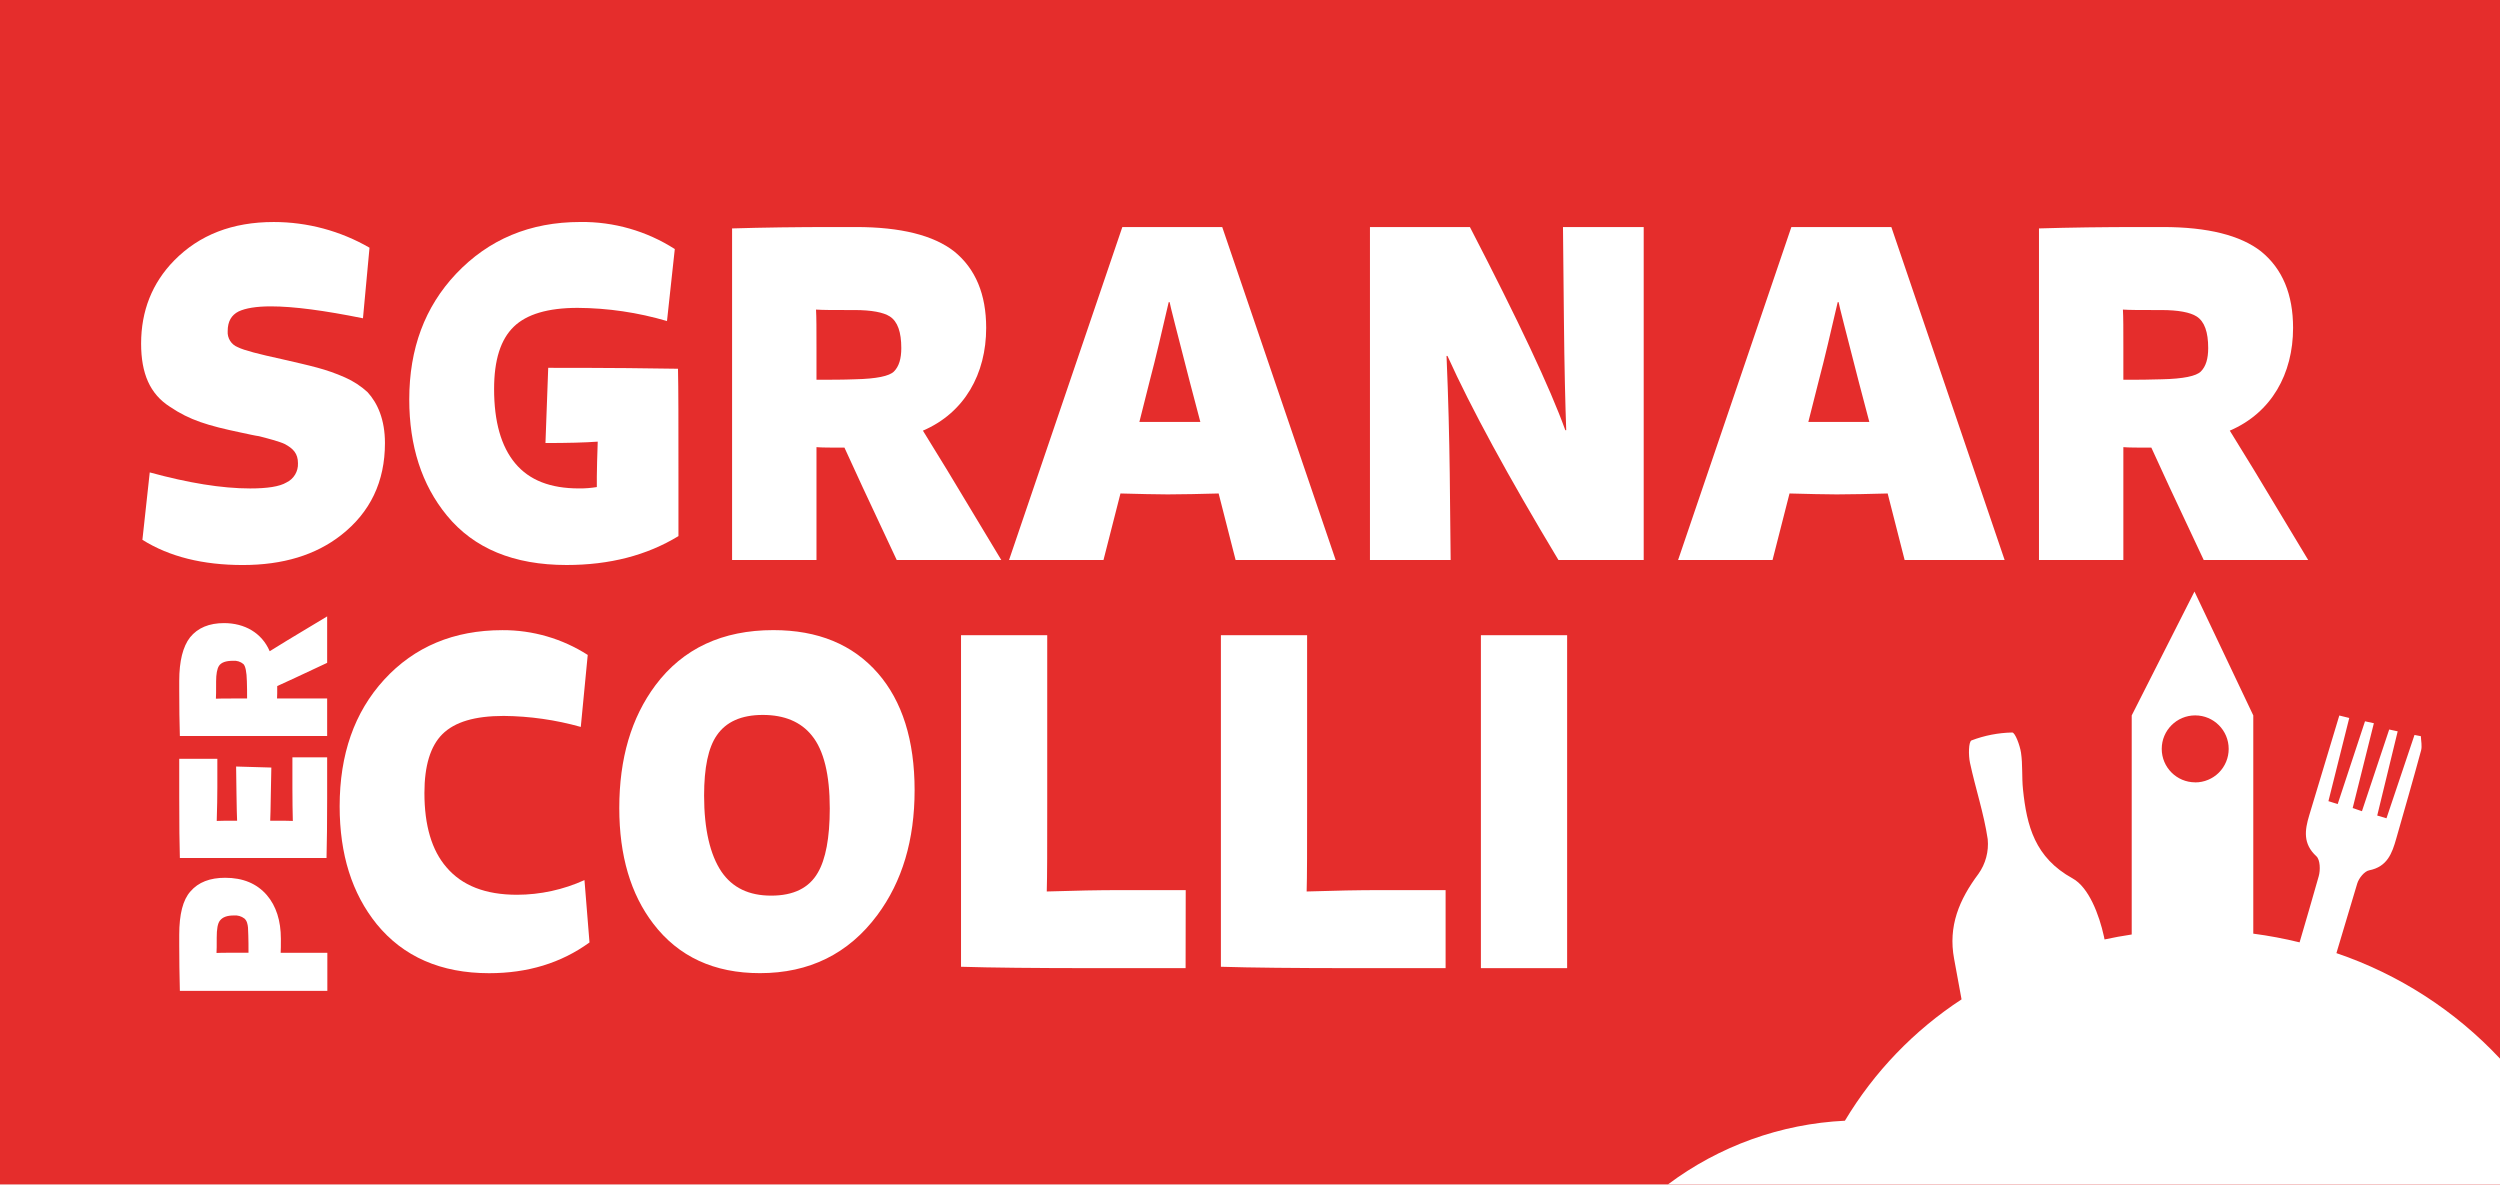
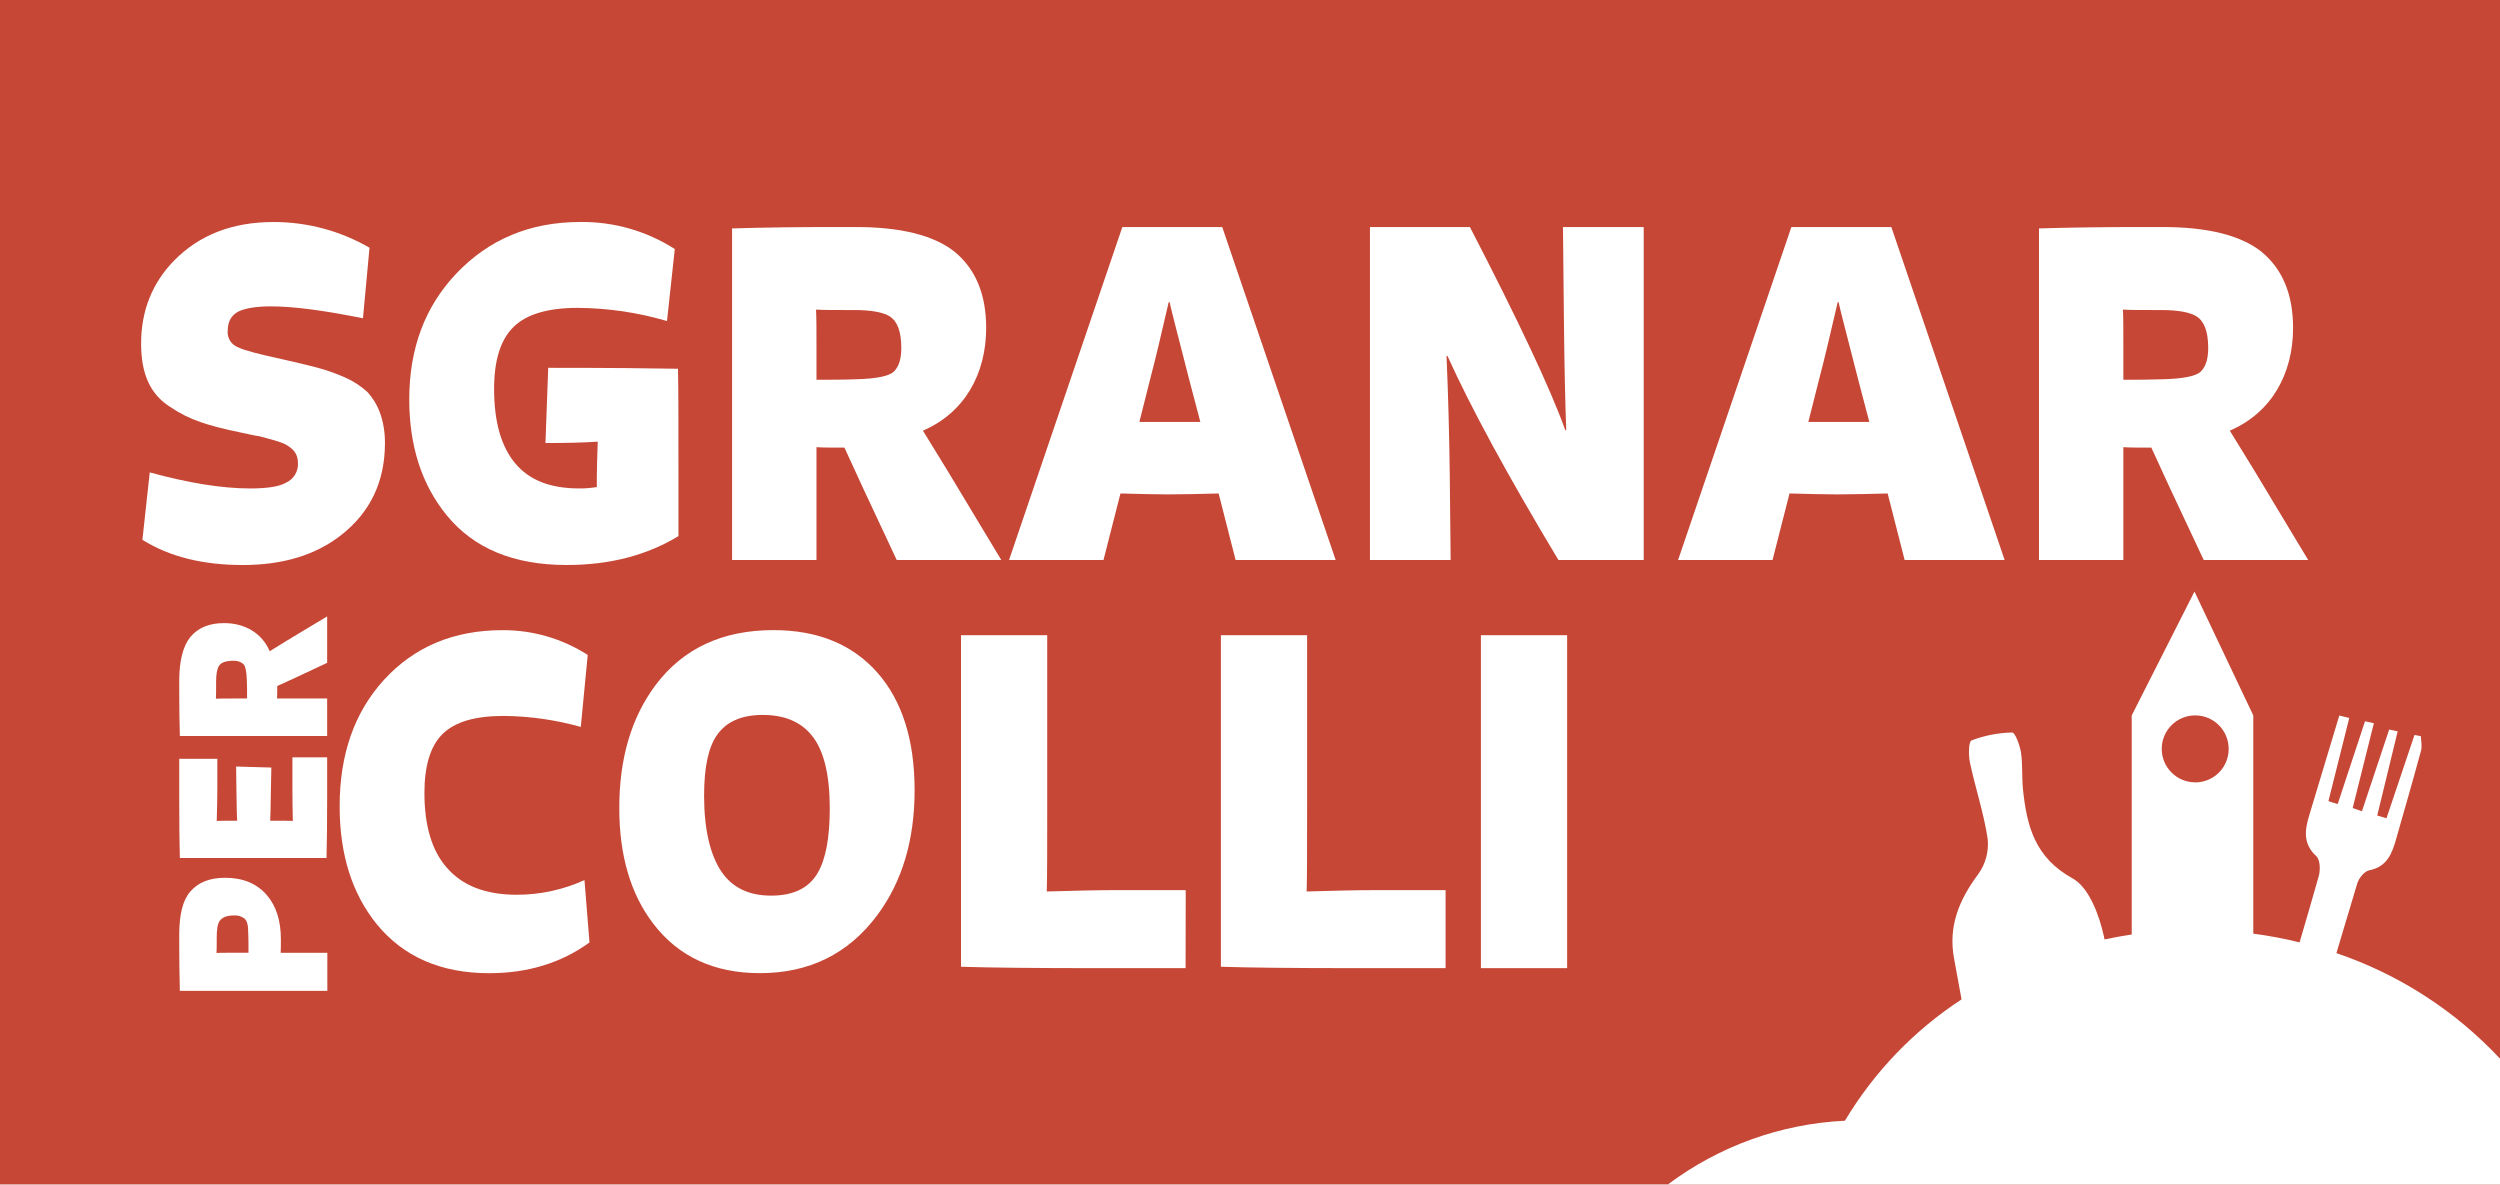
<svg xmlns="http://www.w3.org/2000/svg" id="Livello_2" data-name="Livello 2" viewBox="0 0 1080 511.66">
  <defs>
-     <style>.cls-1{fill:#e52d2c;}.cls-2,.cls-3{fill:#fff;}.cls-3{font-size:105.8px;font-family:Signo-Bold, Signo;font-weight:700;}</style>
+     <style>.cls-1{fill:#c64735;}.cls-2,.cls-3{fill:#fff;}.cls-3{font-size:105.8px;font-family:Signo-Bold, Signo;font-weight:700;}</style>
  </defs>
  <rect class="cls-1" width="1080" height="511.66" />
  <path class="cls-2" d="M156.8,137.5c-16.64-3.36-29.92-5.15-39.82-5.15-6.34,0-10.9.8-13.87,2.18-3.17,1.59-4.75,4.36-4.75,8.52a6.91,6.91,0,0,0,4.36,6.93c2.77,1.39,9.11,3,19,5.16,12.88,3,18.82,4.16,27.34,7.92a35.74,35.74,0,0,1,9.71,6.34c4.36,4.75,7.53,11.89,7.53,22q0,25-19,39.82c-10.9,8.52-25,12.87-42.4,12.87-17.23,0-31.69-3.56-43.38-10.89l3.17-29.12c16.64,4.55,31.1,6.93,43.38,6.93,7.33,0,12.68-.79,15.65-2.57a8.74,8.74,0,0,0,5-8.32c0-4.16-2-6.34-5.75-8.32-2-1-7.92-2.58-11.09-3.37-1.59-.2-4.16-.79-7.93-1.59-14.26-3-22-5.35-30.5-11.09-8.72-5.55-12.49-14.46-12.49-27.34,0-14.07,4.76-26.15,14.27-35.86,10.89-11.09,25.16-16.64,43-16.64a82.59,82.59,0,0,1,41.4,11.1Z" />
  <path class="cls-2" d="M293.09,231.6c-13.67,8.32-29.71,12.48-48.34,12.48q-34.17,0-51.7-21.39c-10.9-13.27-16.25-30.11-16.25-50.12,0-22,6.74-40,20.21-54.28,14.07-14.86,31.9-22.39,53.69-22.39a73.9,73.9,0,0,1,40.81,11.69l-3.37,31.1A139.54,139.54,0,0,0,249.51,133c-12.88,0-22,2.77-27.54,8.12-5.74,5.55-8.52,14.46-8.52,26.94,0,14.07,3,24.77,9.12,32.1S237.82,211,250.1,211a44.46,44.46,0,0,0,7.73-.59v-4.56c0-3.76.2-8.72.39-15.06q-8.31.6-22.58.6l1.19-32.49c27.14,0,45.76.2,56.06.4.2,8.12.2,23.57.2,46.55Z" />
  <path class="cls-2" d="M409.17,203.08l23.38,38.83H387.38L372.72,210.6l-7.92-17.23c-5.75,0-9.71,0-12.08-.2v48.74H316.26V98.68q19.92-.6,44-.6h9.51c19.42,0,33.48,3.57,42.4,10.5,9.31,7.53,13.86,18.62,13.86,33.08,0,19.81-9.31,36.65-27.33,44.38Zm-42.59-69.14c-6.54,0-11.09,0-14.06-.2.2,3.17.2,8.72.2,16.44v13.87c5.94,0,11.49,0,16.64-.2,9.31-.2,14.85-1.38,16.83-3.37,2.18-2.18,3.17-5.54,3.17-10.1,0-6.93-1.58-11.49-4.95-13.67-2.77-1.78-7.92-2.77-15.25-2.77Z" />
  <path class="cls-2" d="M577,241.91H533.78l-7.33-28.73c-7.93.2-15.26.4-22,.4-5.35,0-12.28-.2-20.41-.4l-7.33,28.73H435.91L484.85,98.08H528Zm-84.79-59.63h26.34L514,165c-5.55-21.59-8.52-33.08-8.72-34.47h-.4c-3,12.88-5.54,24-8.12,33.68Z" />
  <path class="cls-2" d="M626.68,241.91H591.82V98.08H635c20.81,40.22,34.67,69.54,41.21,87.76h.4c-.4-11.09-.8-26.94-1-47.74l-.4-40h34.87V241.91H673.24c-21.79-36.26-37.84-65.78-47.94-88.16h-.4c.79,18.42,1.19,35.26,1.39,50.71Z" />
  <path class="cls-2" d="M866,241.91H822.8l-7.33-28.73c-7.92.2-15.25.4-22,.4-5.35,0-12.28-.2-20.4-.4l-7.33,28.73H724.94L773.87,98.08h43.19ZM781.2,182.28h26.35L803,165c-5.55-21.59-8.52-33.08-8.72-34.47h-.39c-3,12.88-5.55,24-8.12,33.68Z" />
  <path class="cls-2" d="M973.75,203.08l23.38,38.83H952L937.3,210.6l-7.92-17.23c-5.75,0-9.71,0-12.09-.2v48.74H880.84V98.68q19.9-.6,44-.6h9.51c19.41,0,33.48,3.57,42.39,10.5,9.31,7.53,13.87,18.62,13.87,33.08,0,19.81-9.31,36.65-27.34,44.38Zm-42.59-69.14c-6.54,0-11.09,0-14.06-.2.19,3.17.19,8.72.19,16.44v13.87c6,0,11.49,0,16.64-.2,9.31-.2,14.86-1.38,16.84-3.37,2.18-2.18,3.17-5.54,3.17-10.1,0-6.93-1.58-11.49-5-13.67-2.78-1.78-7.93-2.77-15.26-2.77Z" />
  <text class="cls-3" transform="translate(54.97 330.07)"> </text>
  <path class="cls-2" d="M254.66,407.14c-12.29,8.92-26.75,13.28-43.39,13.28-20.8,0-37.05-7.13-48.54-21.2-10.69-13.27-16-30.11-16-50.91,0-22.39,6.34-40.61,19.21-54.68q19.62-21.39,51.11-21.4a67.69,67.69,0,0,1,36.85,10.7l-3,31.1a127.23,127.23,0,0,0-33.28-4.75c-12.48,0-21.2,2.58-26.55,7.92-5.15,5.16-7.72,13.67-7.72,25.36q0,21.1,9.51,32.09c6.73,7.93,16.84,11.89,30.5,11.89a70.75,70.75,0,0,0,29.13-6.34Z" />
  <path class="cls-2" d="M282.19,399c-9.71-12.68-14.66-29.32-14.66-49.92,0-21.4,5.15-39,15.65-53.09,11.88-15.85,28.92-23.78,50.91-23.78,19.21,0,34.27,6.15,45.17,18.63,10.5,12.08,15.85,28.92,15.85,50.51s-5.35,39.43-16.05,53.89c-12.48,16.84-29.52,25.16-50.72,25.16C308.53,420.42,293.08,413.29,282.19,399Zm71.11-22c3.37-5.74,5.16-15,5.16-27.73q0-22-7.73-31.5c-4.75-5.94-11.89-8.92-21.2-8.92s-15.85,3-19.81,8.72c-3.76,5.35-5.55,14.07-5.55,26.15,0,14.46,2.58,25.56,7.53,32.89,4.76,6.93,11.89,10.3,21.4,10.3C342.81,386.94,349.54,383.57,353.3,377Z" />
  <path class="cls-2" d="M512.18,418.24H473c-25.95,0-45.16-.2-57.84-.6V274.41h37.24v72.71c0,19.21,0,31.89-.2,38,12.29-.39,22.79-.59,31.3-.59h28.73Z" />
  <path class="cls-2" d="M624.5,418.24H585.27c-25.95,0-45.16-.2-57.84-.6V274.41h37.24v72.71c0,19.21,0,31.89-.2,38,12.29-.39,22.78-.59,31.3-.59H624.5Z" />
  <path class="cls-2" d="M677,418.24H639.75V274.41H677Z" />
  <path class="cls-2" d="M77.43,403.84c0-8.89,1.59-15.13,4.84-18.74,3.43-4,8.45-5.9,15-5.9,7.66,0,13.64,2.46,18,7.48,4,4.67,6.07,11,6.07,18.92,0,2.73,0,4.67-.09,6h20.16v16.46H77.7q-.27-10.69-.27-19.54Zm29.92,7.75c0-2.91,0-5.37-.08-7.48-.09-3.26-.09-4-.53-5.46a4,4,0,0,0-1.15-1.85,6.58,6.58,0,0,0-4.57-1.32c-2.91,0-4.84.71-6,2.2-1,1.23-1.4,3.7-1.4,7.48v.8c0,2.55,0,4.4-.09,5.72,1.32-.09,3.34-.09,6.07-.09Z" />
  <path class="cls-2" d="M141.33,327.18v17.69c0,10.21-.09,18.84-.27,25.79H77.7c-.18-5.72-.27-14.52-.27-26.31V327.8H93.89v12.32q0,5.81-.26,14.52c1.67-.08,4-.08,7.21-.08h1.59c-.09-1.68-.18-5.55-.27-11.71L102,331.14l15.22.44L117,342.85c-.09,6.25-.18,10.12-.27,11.71h2.47c3.25,0,5.63,0,7.3.08-.09-3.78-.18-8.45-.18-14.17V327.18Z" />
  <path class="cls-2" d="M124.08,276.66l17.25-10.38v20.07l-13.91,6.51-7.66,3.52c0,2.55,0,4.31-.08,5.37h21.65v16.19H77.7q-.27-8.85-.27-19.54v-4.22c0-8.63,1.59-14.88,4.67-18.84,3.34-4.13,8.27-6.16,14.69-6.16,8.8,0,16.29,4.14,19.72,12.15ZM93.36,295.59c0,2.9,0,4.93-.09,6.25,1.41-.09,3.88-.09,7.31-.09h6.16c0-2.64,0-5.11-.09-7.4-.09-4.13-.62-6.6-1.5-7.48a6.12,6.12,0,0,0-4.48-1.41c-3.08,0-5.11.71-6.08,2.21-.79,1.23-1.23,3.52-1.23,6.77Z" />
  <path class="cls-2" d="M1009.33,411.75c3-10.11,6-20.11,9-30.09.69-2.28,3.09-5.28,5.14-5.68,7.83-1.53,9.91-7.34,11.7-13.67,3.61-12.68,7.28-25.34,10.72-38.06.52-1.93,0-4.14-.08-6.22l-2.75-.53q-6,18-12.1,36l-4-1.19q4.42-18.19,8.84-36.37l-3.67-.8q-5.89,17.65-11.77,35.3l-4-1.37,9.15-36.64-3.83-.83q-5.91,17.88-11.8,35.76l-4-1.26,9-35.94-4.3-1.06q-6.52,21.57-13,43.14c-1.92,6.37-2.78,12.29,3.1,17.67,1.65,1.52,1.77,6,1,8.65-2.68,9.53-5.47,19-8.26,28.54a184.86,184.86,0,0,0-20-3.76V309.06l-25.41-53.51-27.11,53.51V403.7q-5.94.89-11.74,2.14c-.1-.46-.19-.92-.28-1.38-2-9.13-6.46-21.14-13.54-25-16.3-9-19.78-22.68-21.41-38.46-.55-5.27-.08-10.67-.86-15.88-.48-3.16-2.55-8.71-3.79-8.68a52.44,52.44,0,0,0-17.57,3.41c-1.33.52-1.36,6.48-.68,9.66,2.35,11,6,21.83,7.66,33a22.19,22.19,0,0,1-4,15c-8.3,11.12-13.16,22.58-10.51,36.73q1.64,8.75,3.21,17.49A162.14,162.14,0,0,0,797,484.15a138.63,138.63,0,0,0-76.44,27.51H1080V457.33A172.81,172.81,0,0,0,1009.33,411.75Zm-61-73.78a14.46,14.46,0,1,1,14.46-14.45A14.45,14.45,0,0,1,948.35,338Z" />
</svg>
